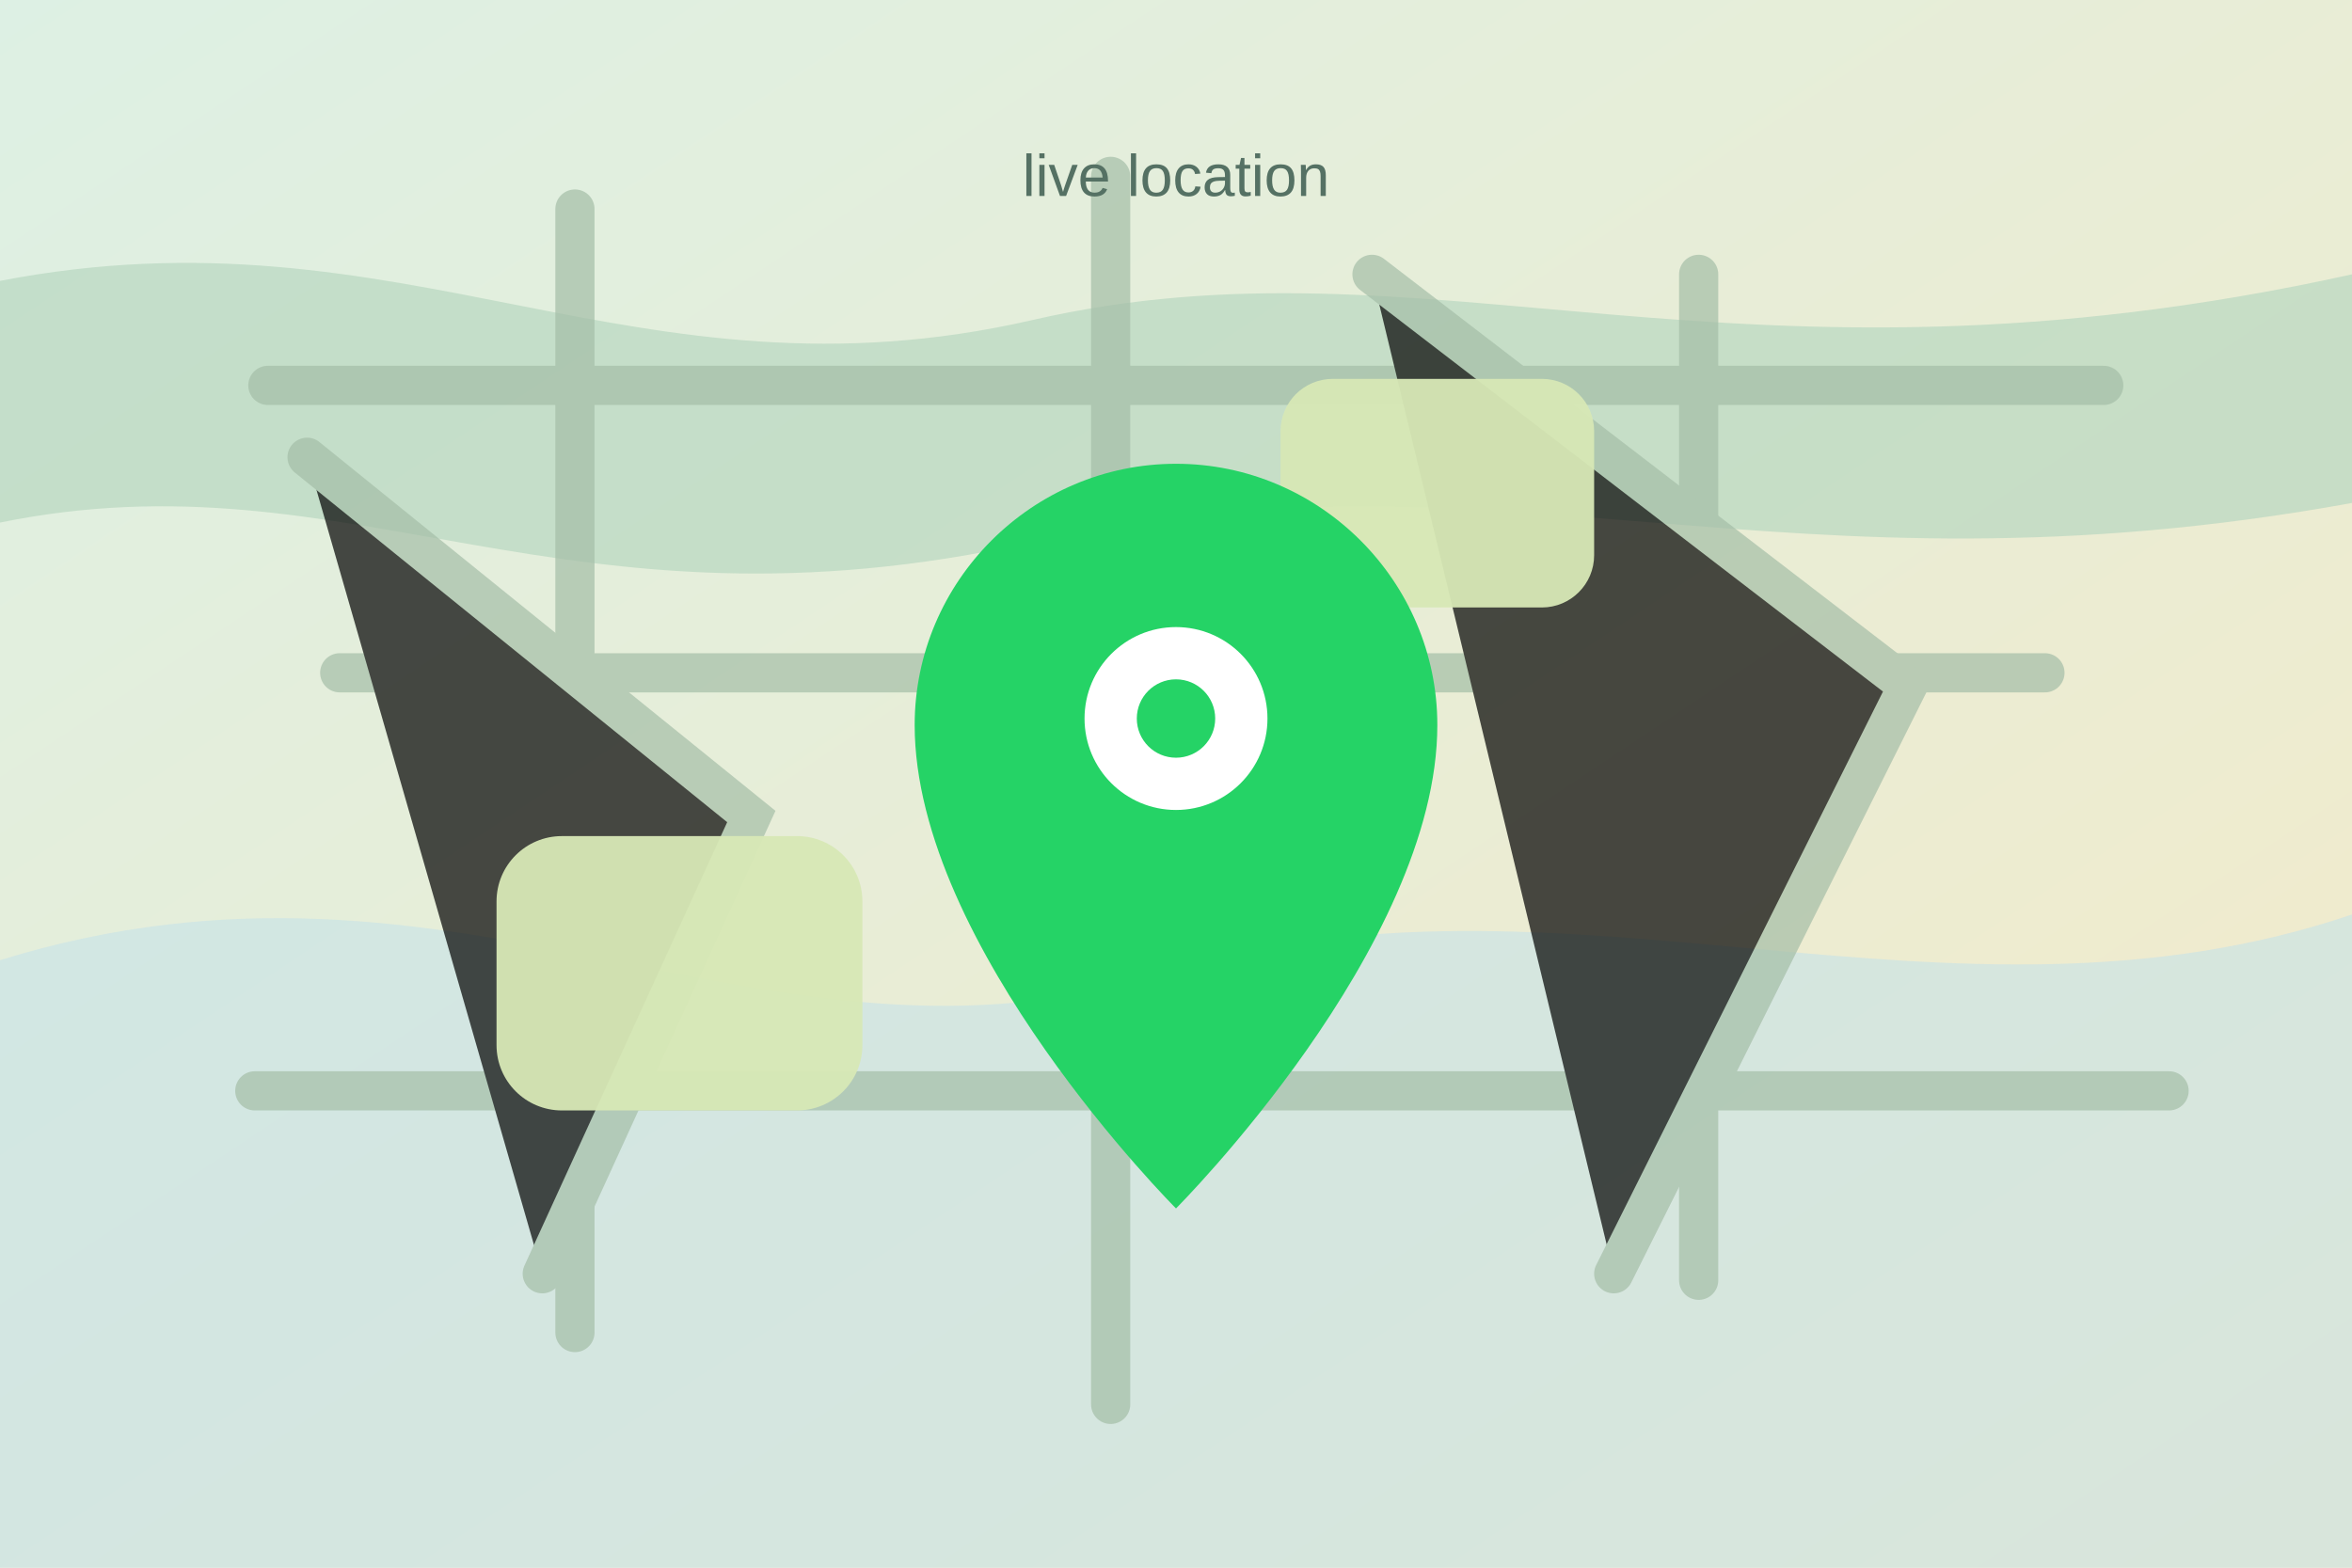
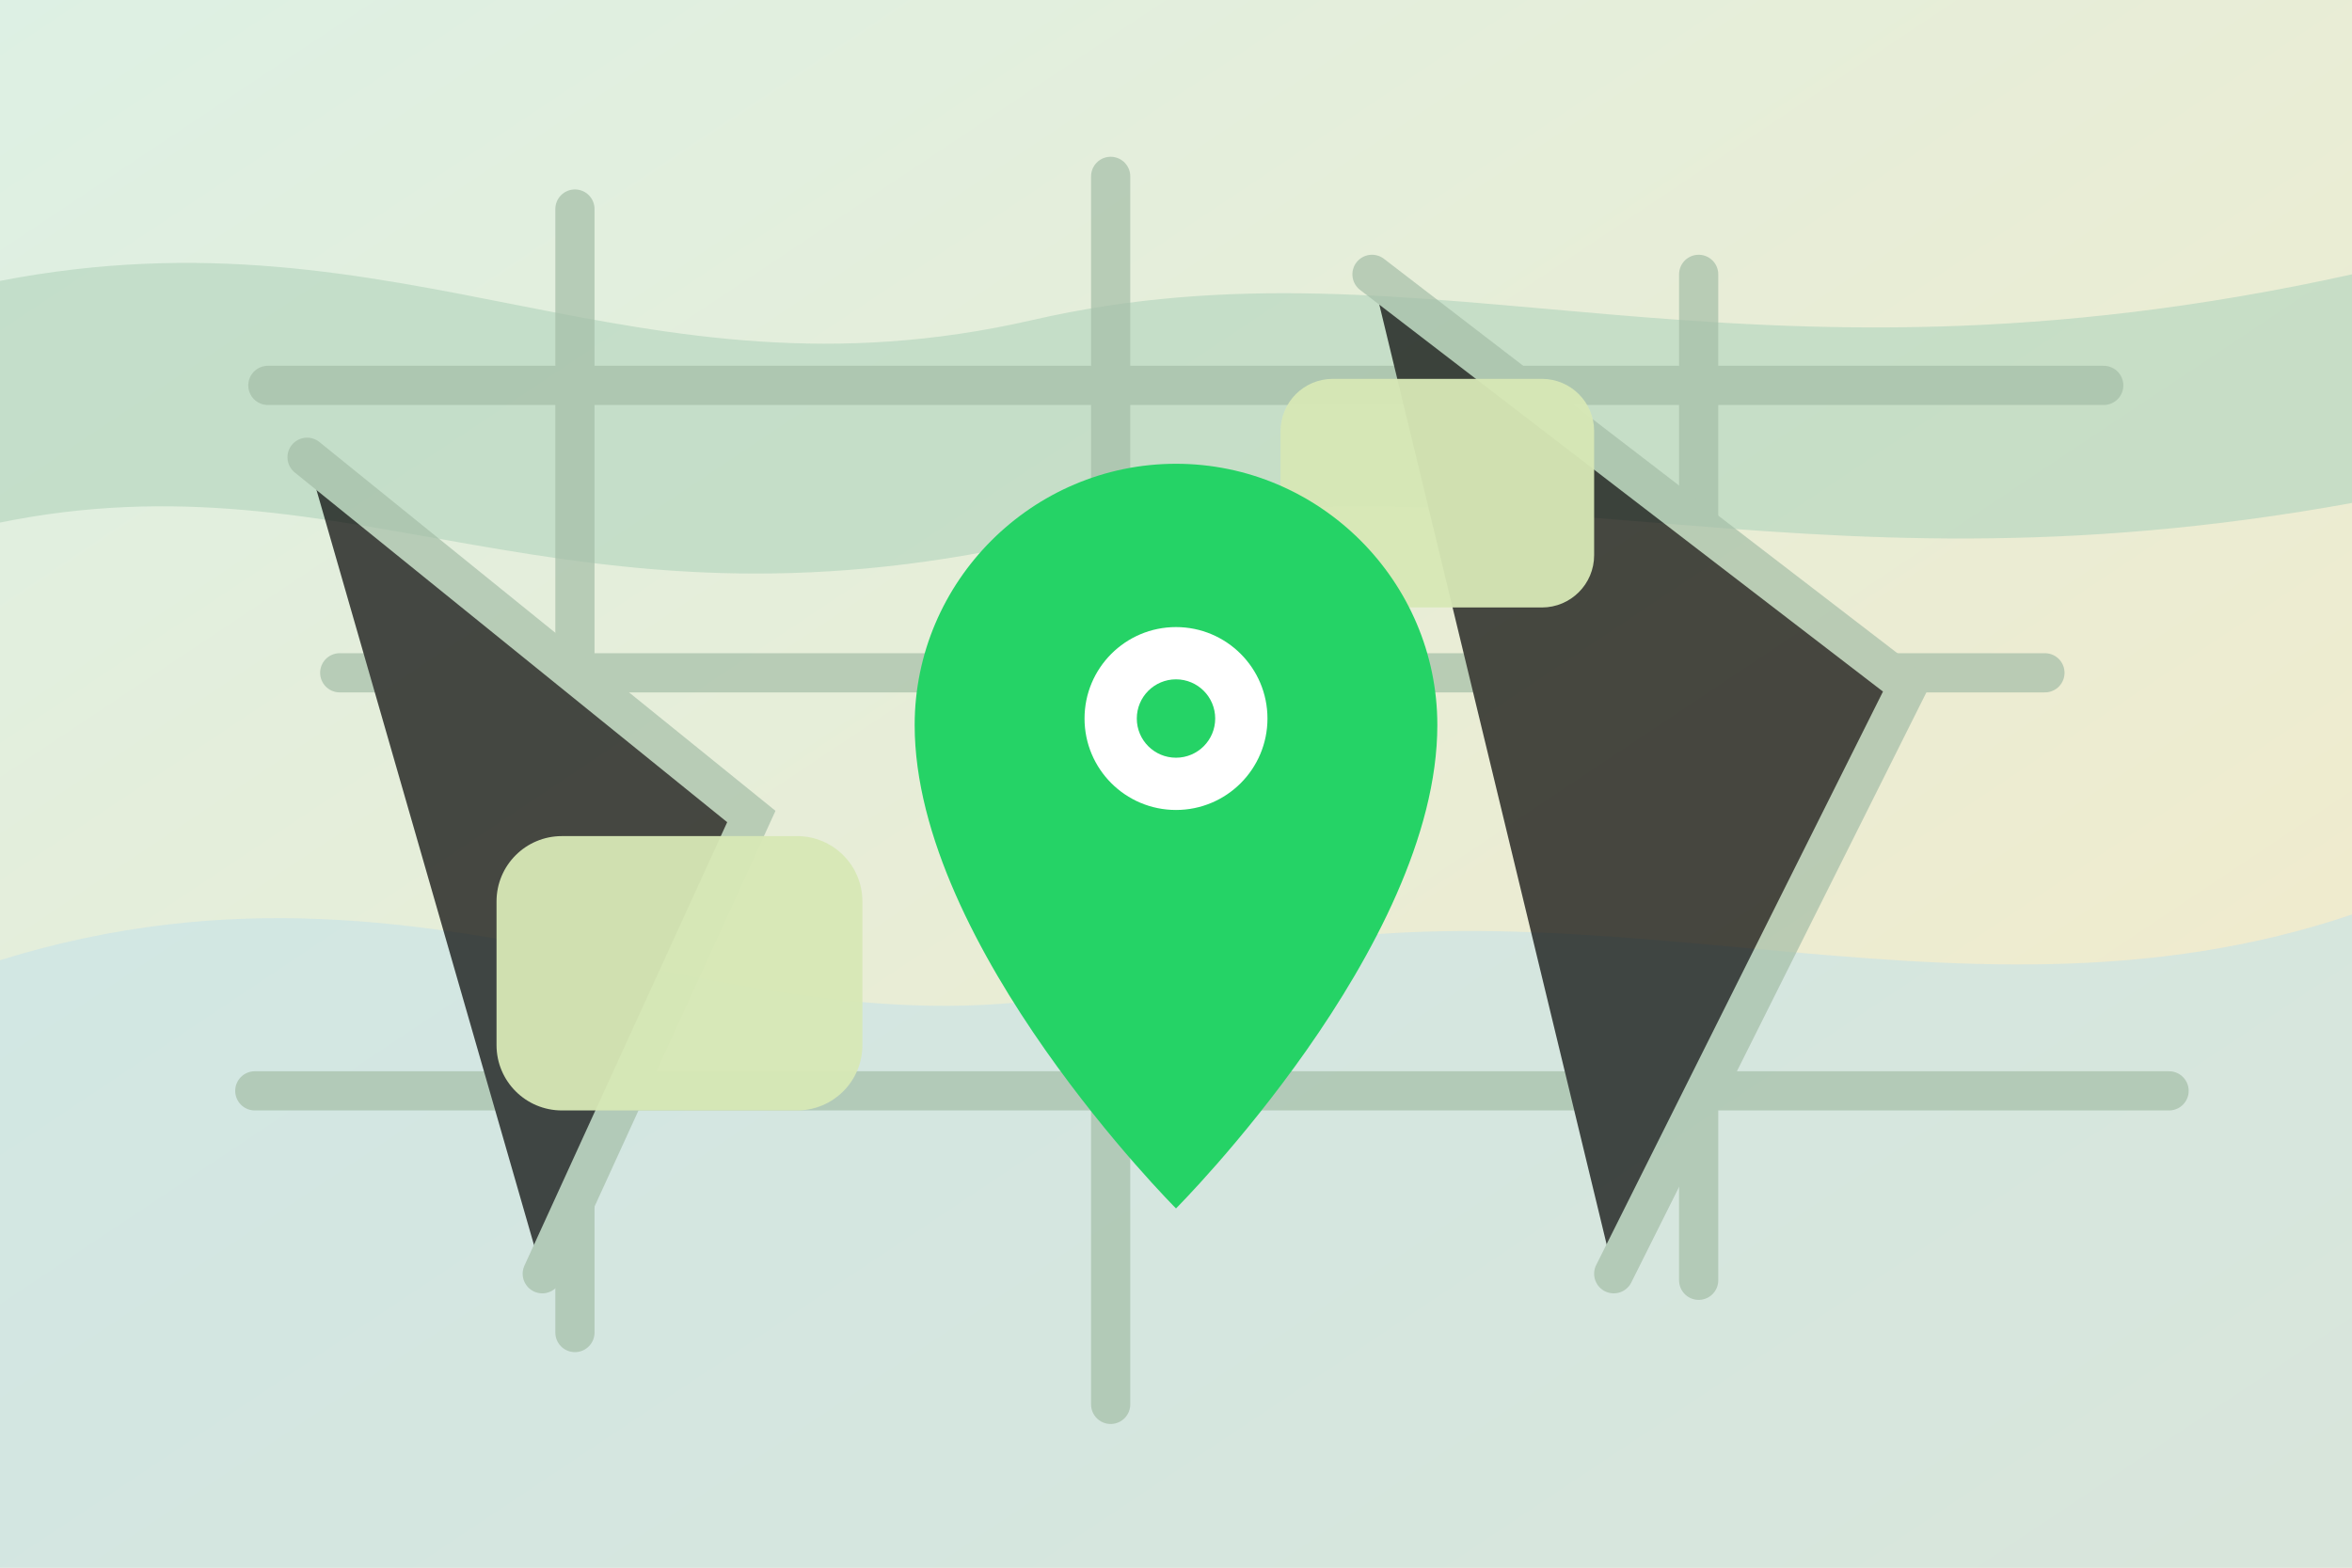
<svg xmlns="http://www.w3.org/2000/svg" width="720" height="480" viewBox="0 0 720 480" role="img" aria-label="Map placeholder">
  <defs>
    <linearGradient id="mapBg" x1="0" y1="0" x2="1" y2="1">
      <stop offset="0%" stop-color="#DDF0E4" />
      <stop offset="100%" stop-color="#F4EAC8" />
    </linearGradient>
  </defs>
  <rect width="720" height="480" fill="url(#mapBg)" />
  <path d="M0 86 C124 62 194 126 316 98 C438 70 530 126 720 84 V154 C544 186 460 134 316 166 C172 198 108 138 0 160 Z" fill="#B8D7C0" opacity="0.7" />
  <path d="M0 294 C142 250 234 336 356 298 C478 260 596 322 720 280 V480 H0 Z" fill="#C5E1E8" opacity="0.58" />
  <g stroke="#A4BDA7" stroke-width="12" stroke-linecap="round" opacity="0.7">
    <path d="M82 118 H644" />
    <path d="M104 206 H626" />
    <path d="M78 334 H664" />
    <path d="M176 64 V408" />
    <path d="M340 54 V430" />
    <path d="M520 84 V392" />
    <path d="M94 140 L230 250 L166 390" />
    <path d="M420 84 L584 210 L494 390" />
  </g>
  <g fill="#D7E8B6" opacity="0.95">
    <rect x="392" y="116" width="96" height="70" rx="16" />
    <rect x="152" y="256" width="112" height="84" rx="20" />
  </g>
  <g transform="translate(360 226)">
    <ellipse cx="0" cy="102" rx="34" ry="10" fill="rgba(0,0,0,0.16)" />
    <path d="M0 -84 C-44 -84 -80 -48 -80 -4 C-80 64 0 144 0 144 C0 144 80 64 80 -4 C80 -48 44 -84 0 -84 Z" fill="#25D366" />
    <circle cx="0" cy="-6" r="28" fill="#FFFFFF" />
    <circle cx="0" cy="-6" r="12" fill="#25D366" />
  </g>
-   <text x="360" y="60" text-anchor="middle" font-family="'SF Pro Display', Arial, sans-serif" font-size="18" fill="#557164">live location</text>
</svg>
